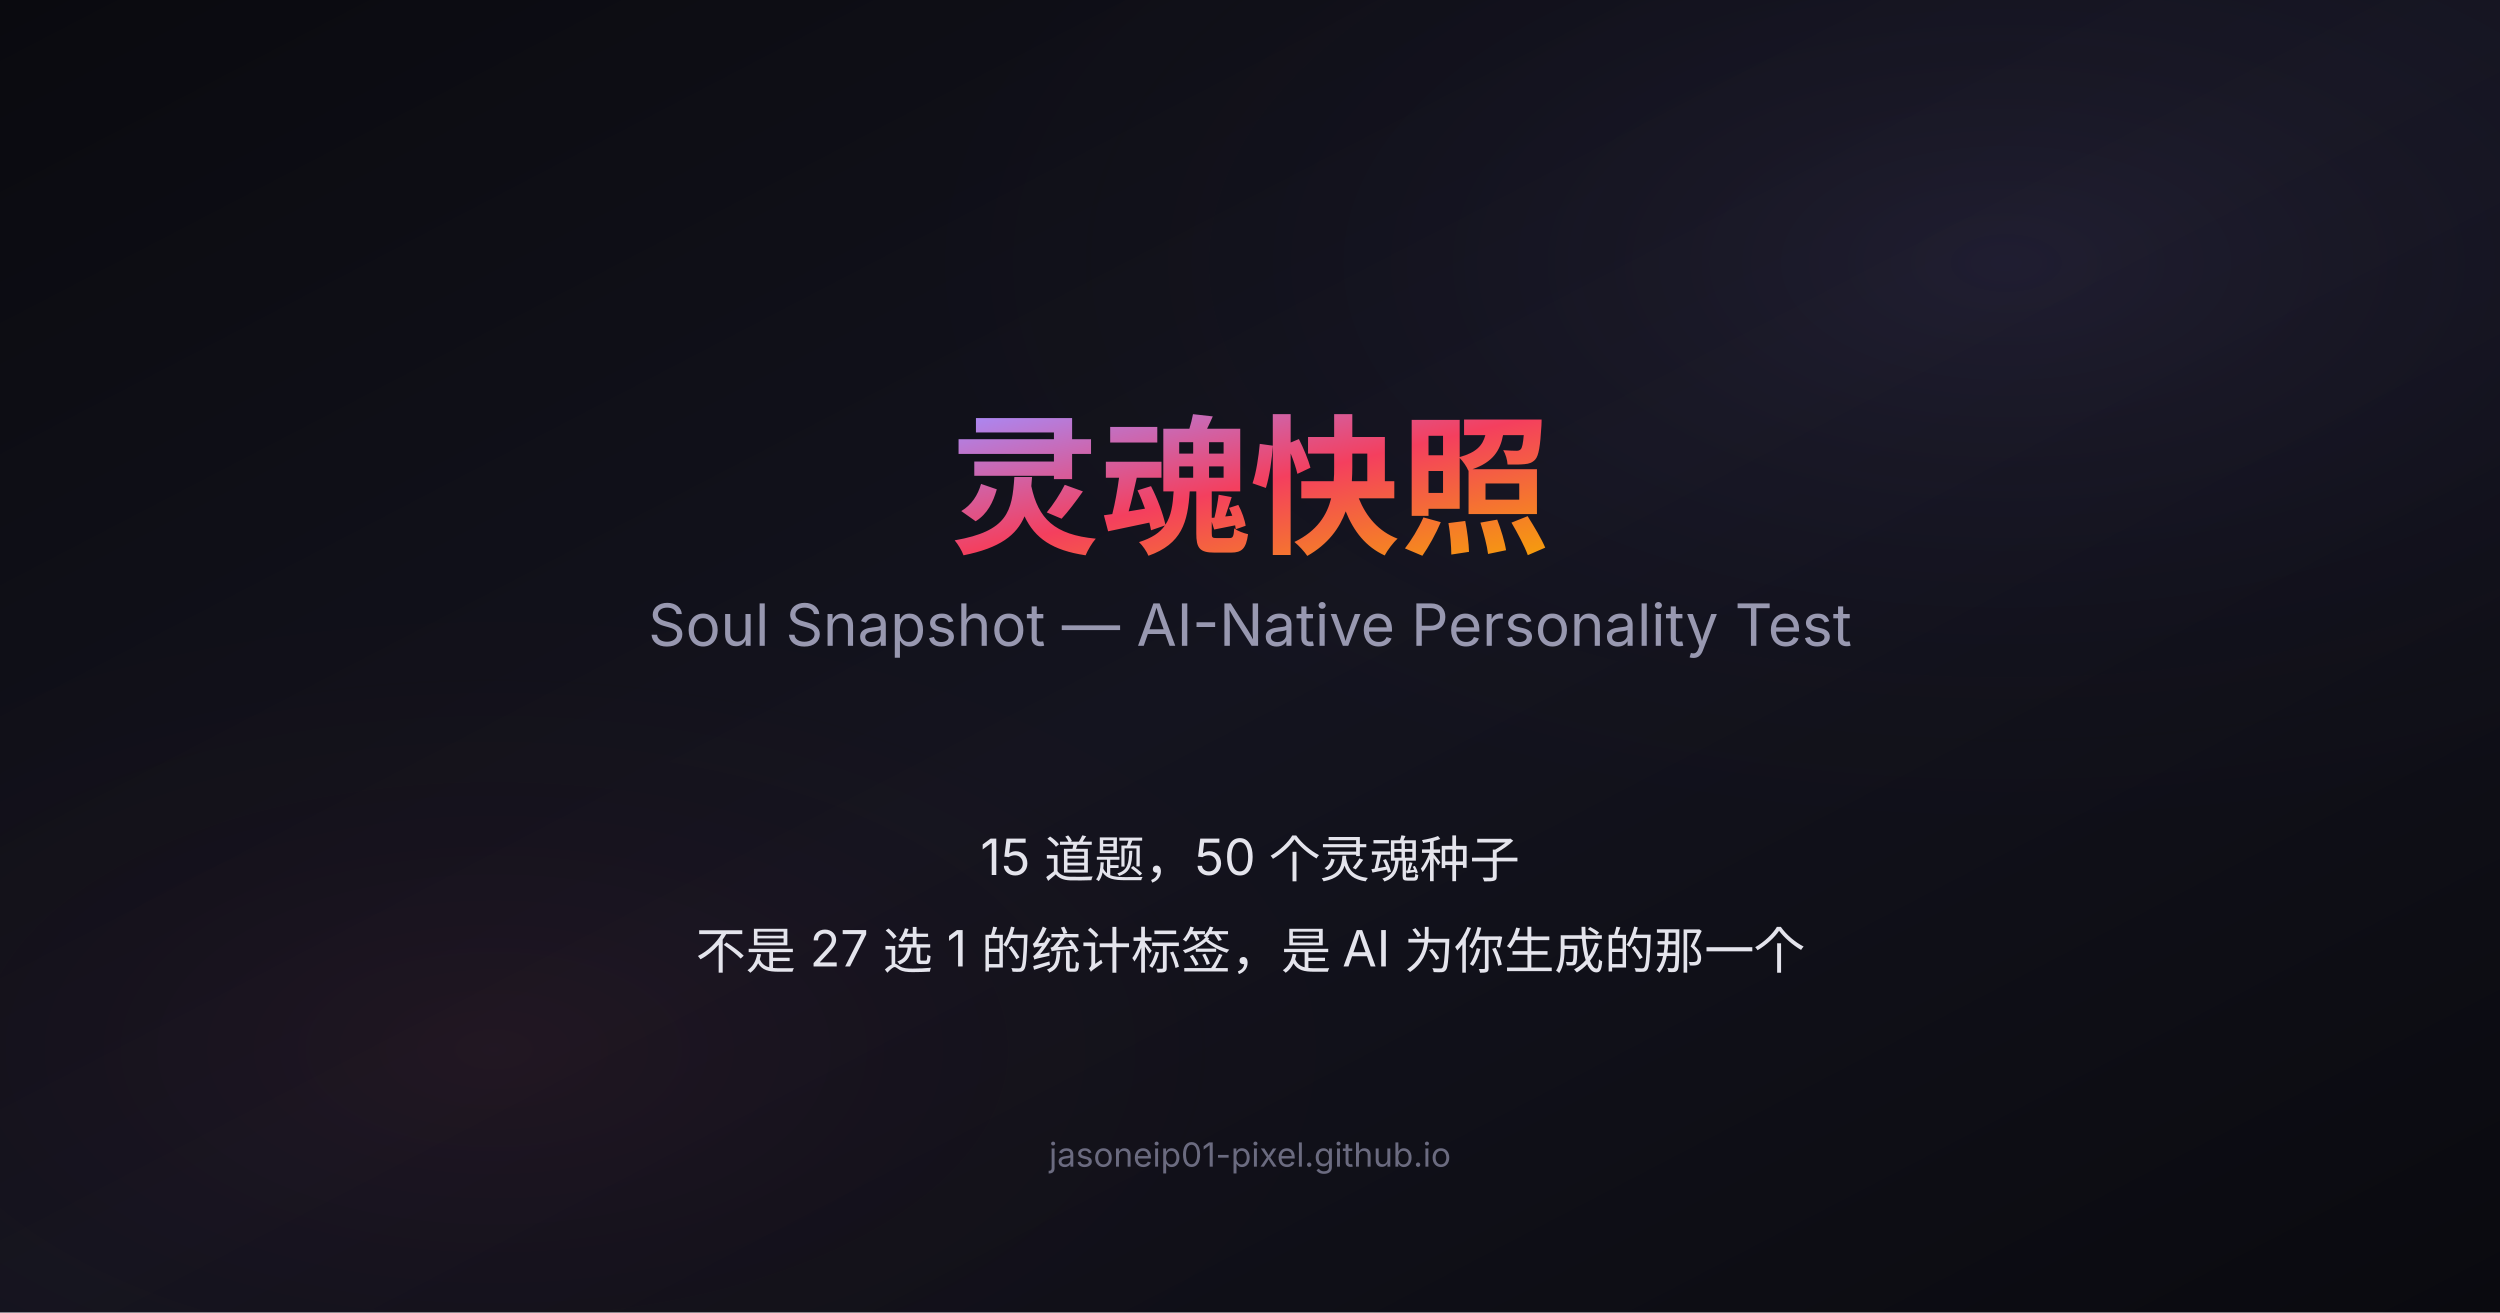
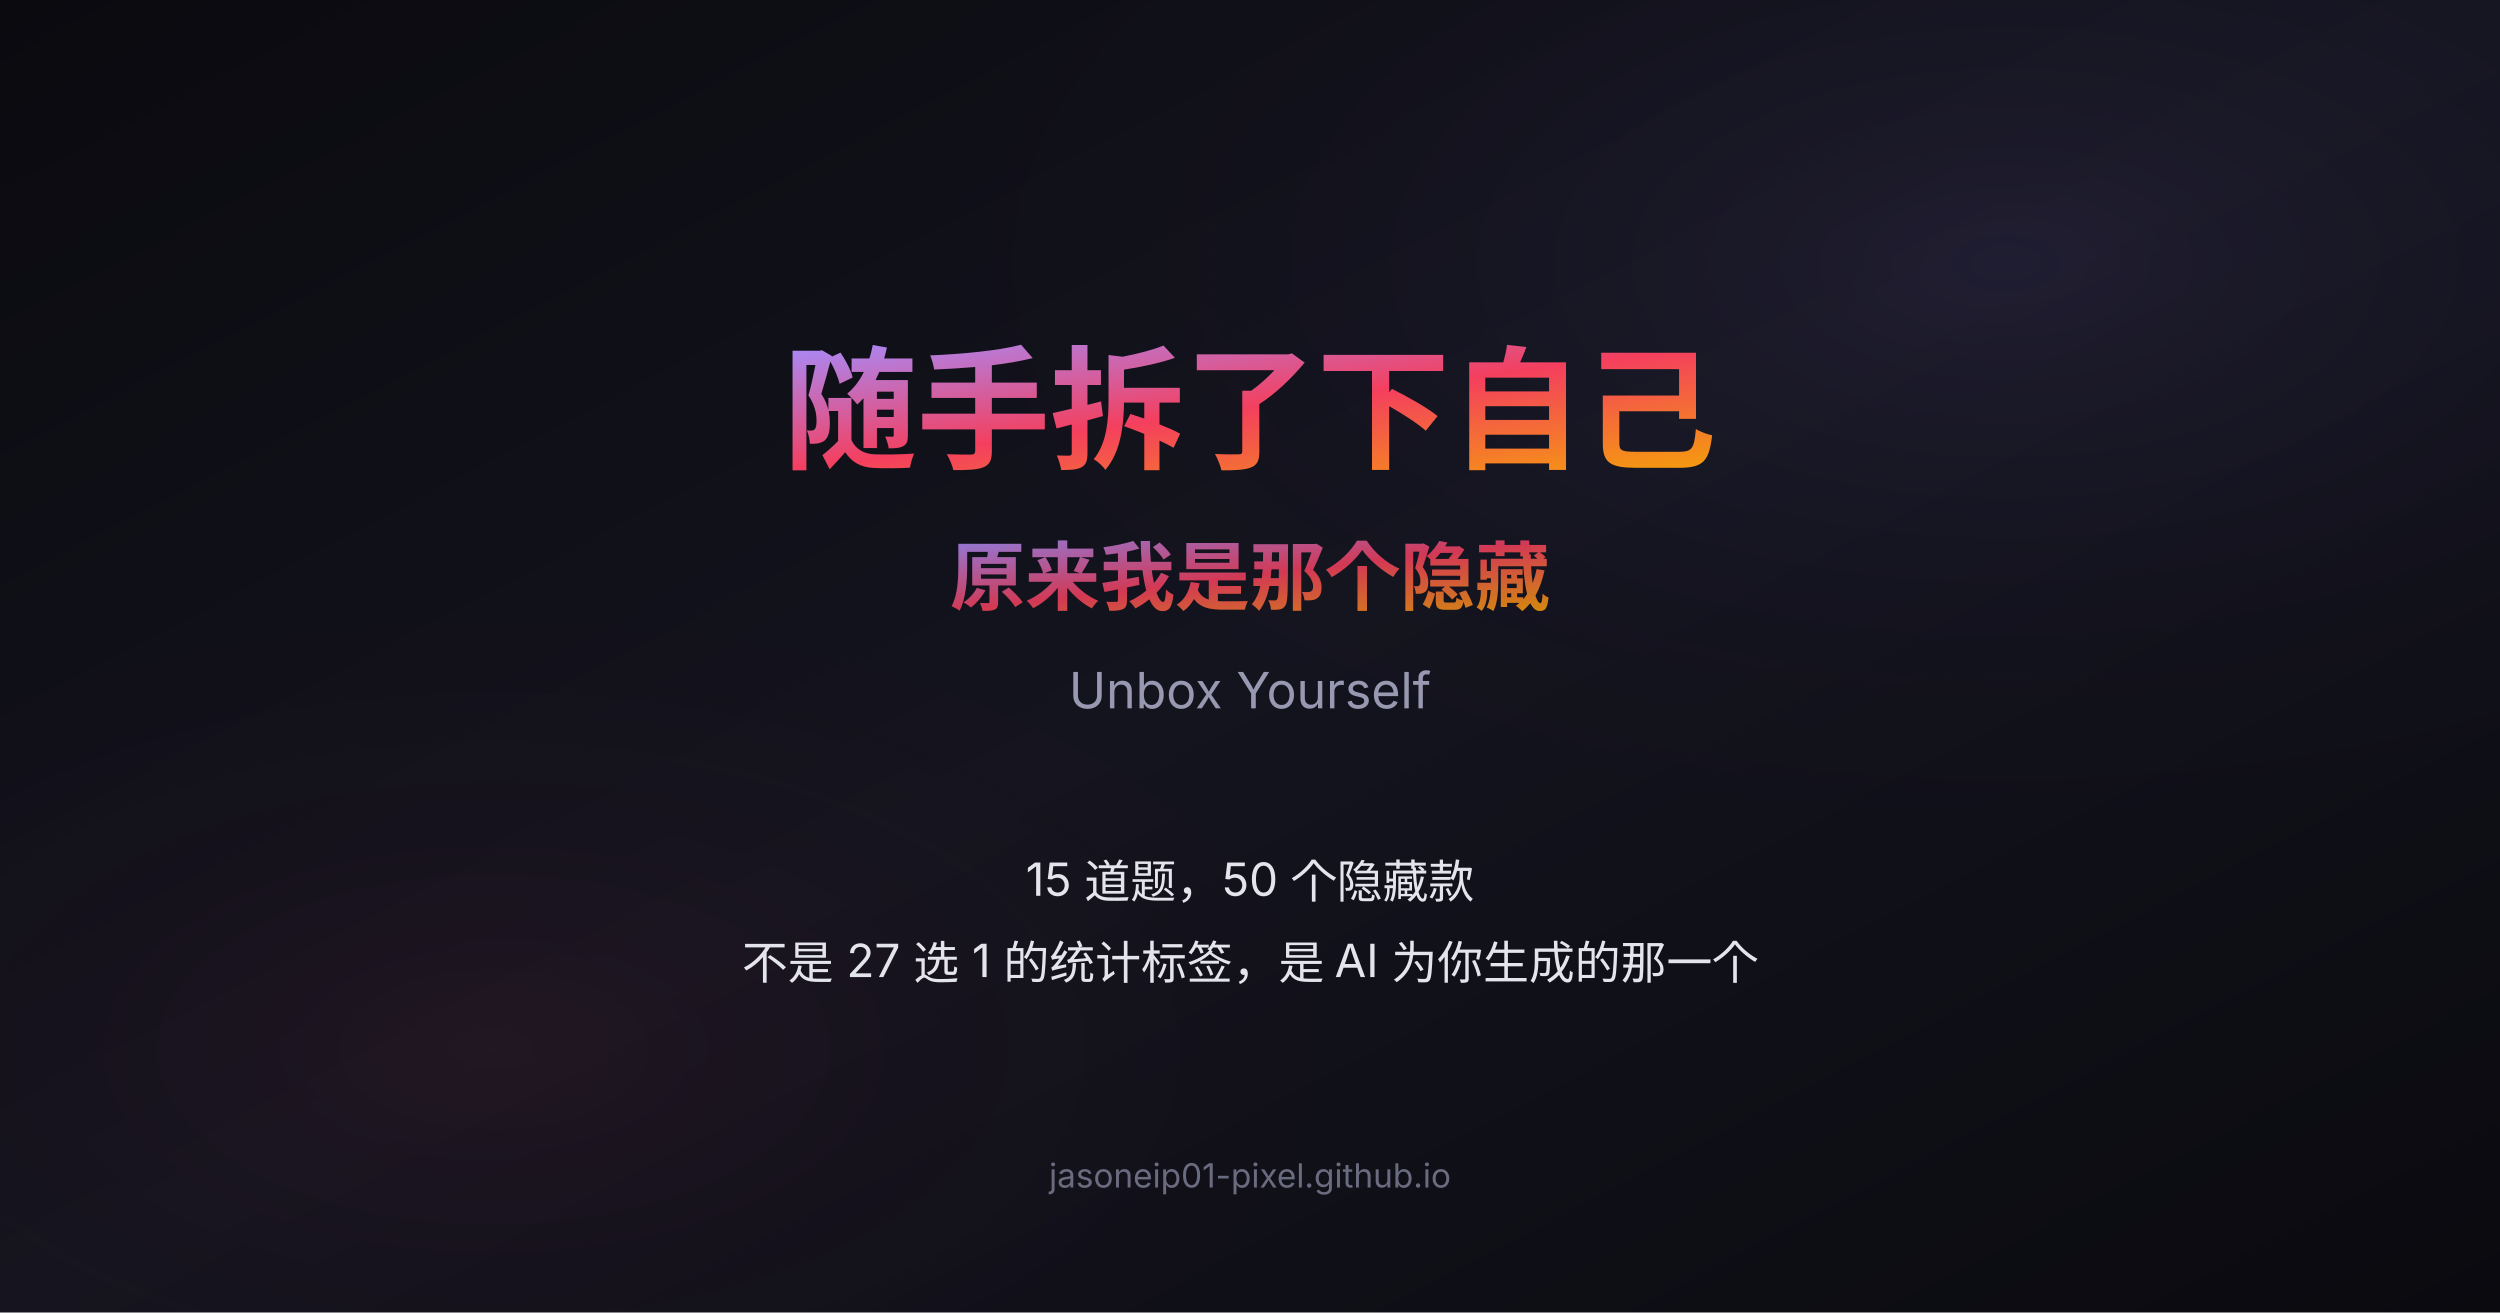
<svg xmlns="http://www.w3.org/2000/svg" width="1200" height="630" viewBox="0 0 1200 630">
  <defs>
    <linearGradient id="bg" x1="0" y1="0" x2="1" y2="1">
      <stop offset="0%" stop-color="#0a0a0f" />
      <stop offset="50%" stop-color="#14141f" />
      <stop offset="100%" stop-color="#0a0a0f" />
    </linearGradient>
    <linearGradient id="title" x1="0" y1="0" x2="1" y2="1">
      <stop offset="0%" stop-color="#a78bfa" />
      <stop offset="50%" stop-color="#f43f5e" />
      <stop offset="100%" stop-color="#f59e0b" />
    </linearGradient>
    <radialGradient id="glow1" cx="0.8" cy="0.2" r="0.5">
      <stop offset="0%" stop-color="rgba(167,139,250,0.08)" />
      <stop offset="100%" stop-color="transparent" />
    </radialGradient>
    <radialGradient id="glow2" cx="0.2" cy="0.8" r="0.4">
      <stop offset="0%" stop-color="rgba(244,63,94,0.06)" />
      <stop offset="100%" stop-color="transparent" />
    </radialGradient>
  </defs>
  <rect width="1200" height="630" fill="url(#bg)" />
  <rect width="1200" height="630" fill="url(#glow1)" />
  <rect width="1200" height="630" fill="url(#glow2)" />
-   <text x="600" y="260" text-anchor="middle" font-family="Georgia, 'Noto Serif SC', serif" font-size="72" font-weight="bold" fill="url(#title)">灵魂快照</text>
-   <text x="600" y="310" text-anchor="middle" font-family="-apple-system, 'Segoe UI', sans-serif" font-size="28" fill="#9898b0">Soul Snapshot — AI-Native Personality Test</text>
-   <line x1="460" y1="350" x2="740" y2="350" stroke="url(#title)" stroke-width="1.5" opacity="0.5" />
-   <text x="600" y="420" text-anchor="middle" font-family="-apple-system, 'Segoe UI', sans-serif" font-size="24" fill="#e4e4ec">15 道题，50 个灵魂种子</text>
-   <text x="600" y="465" text-anchor="middle" font-family="-apple-system, 'Segoe UI', sans-serif" font-size="24" fill="#e4e4ec">不是 27 选 1 的统计标签，是 AI 为你生成的那一个</text>
-   <text x="600" y="560" text-anchor="middle" font-family="-apple-system, 'Segoe UI', sans-serif" font-size="16" fill="#6b6b80">jasoneip01-pixel.github.io</text>
+   <text x="600" y="220" text-anchor="middle" font-family="Georgia, 'Noto Serif SC', serif" font-size="64" font-weight="bold" fill="url(#title)">随手拆了下自己</text>
+   <text x="600" y="290" text-anchor="middle" font-family="Georgia, 'Noto Serif SC', serif" font-size="36" font-weight="bold" fill="url(#title)" opacity="0.85">原来我是那个隐藏</text>
+   <text x="600" y="340" text-anchor="middle" font-family="-apple-system, 'Segoe UI', sans-serif" font-size="24" fill="#9898b0">Unbox Yourself</text>
+   <line x1="420" y1="375" x2="780" y2="375" stroke="url(#title)" stroke-width="1.5" opacity="0.4" />
+   <text x="600" y="430" text-anchor="middle" font-family="-apple-system, 'Segoe UI', sans-serif" font-size="22" fill="#e4e4ec">15 道题，50 个隐藏款</text>
+   <text x="600" y="470" text-anchor="middle" font-family="-apple-system, 'Segoe UI', sans-serif" font-size="22" fill="#e4e4ec">不是 27 选 1 的统计标签，是 AI 为你生成的那一个</text>
+   <text x="600" y="570" text-anchor="middle" font-family="-apple-system, 'Segoe UI', sans-serif" font-size="16" fill="#6b6b80">jasoneip01-pixel.github.io</text>
</svg>
